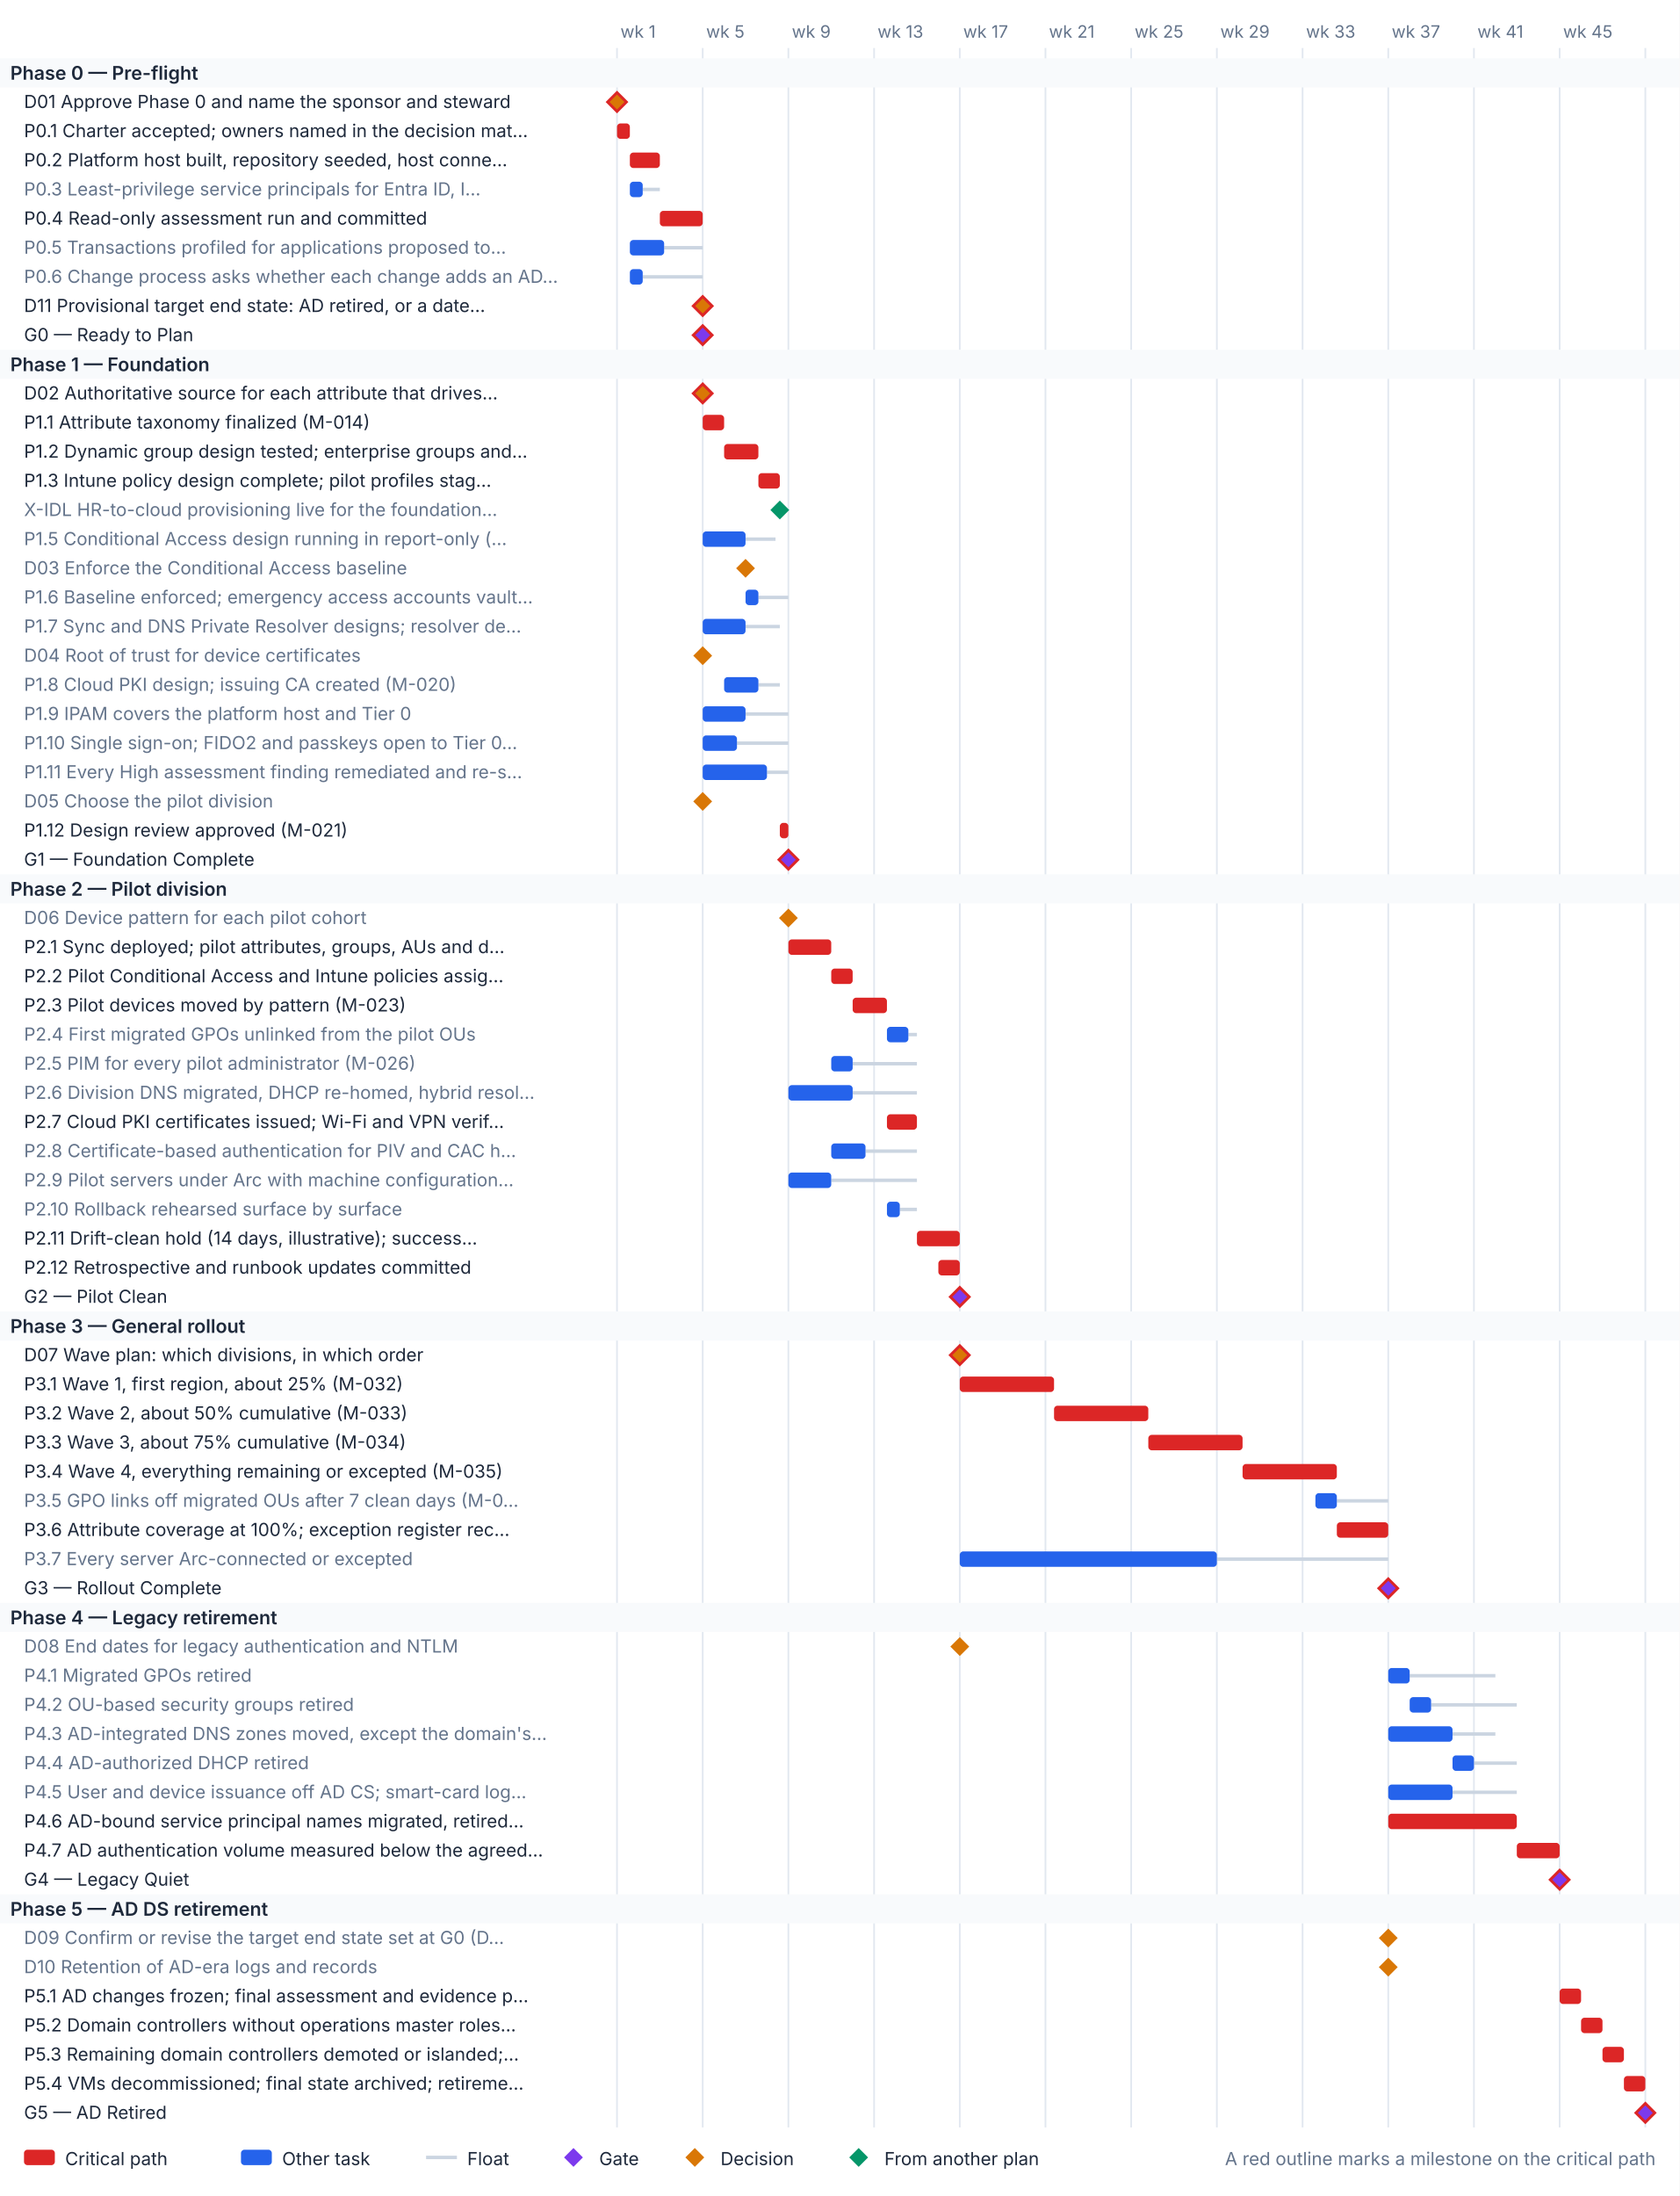
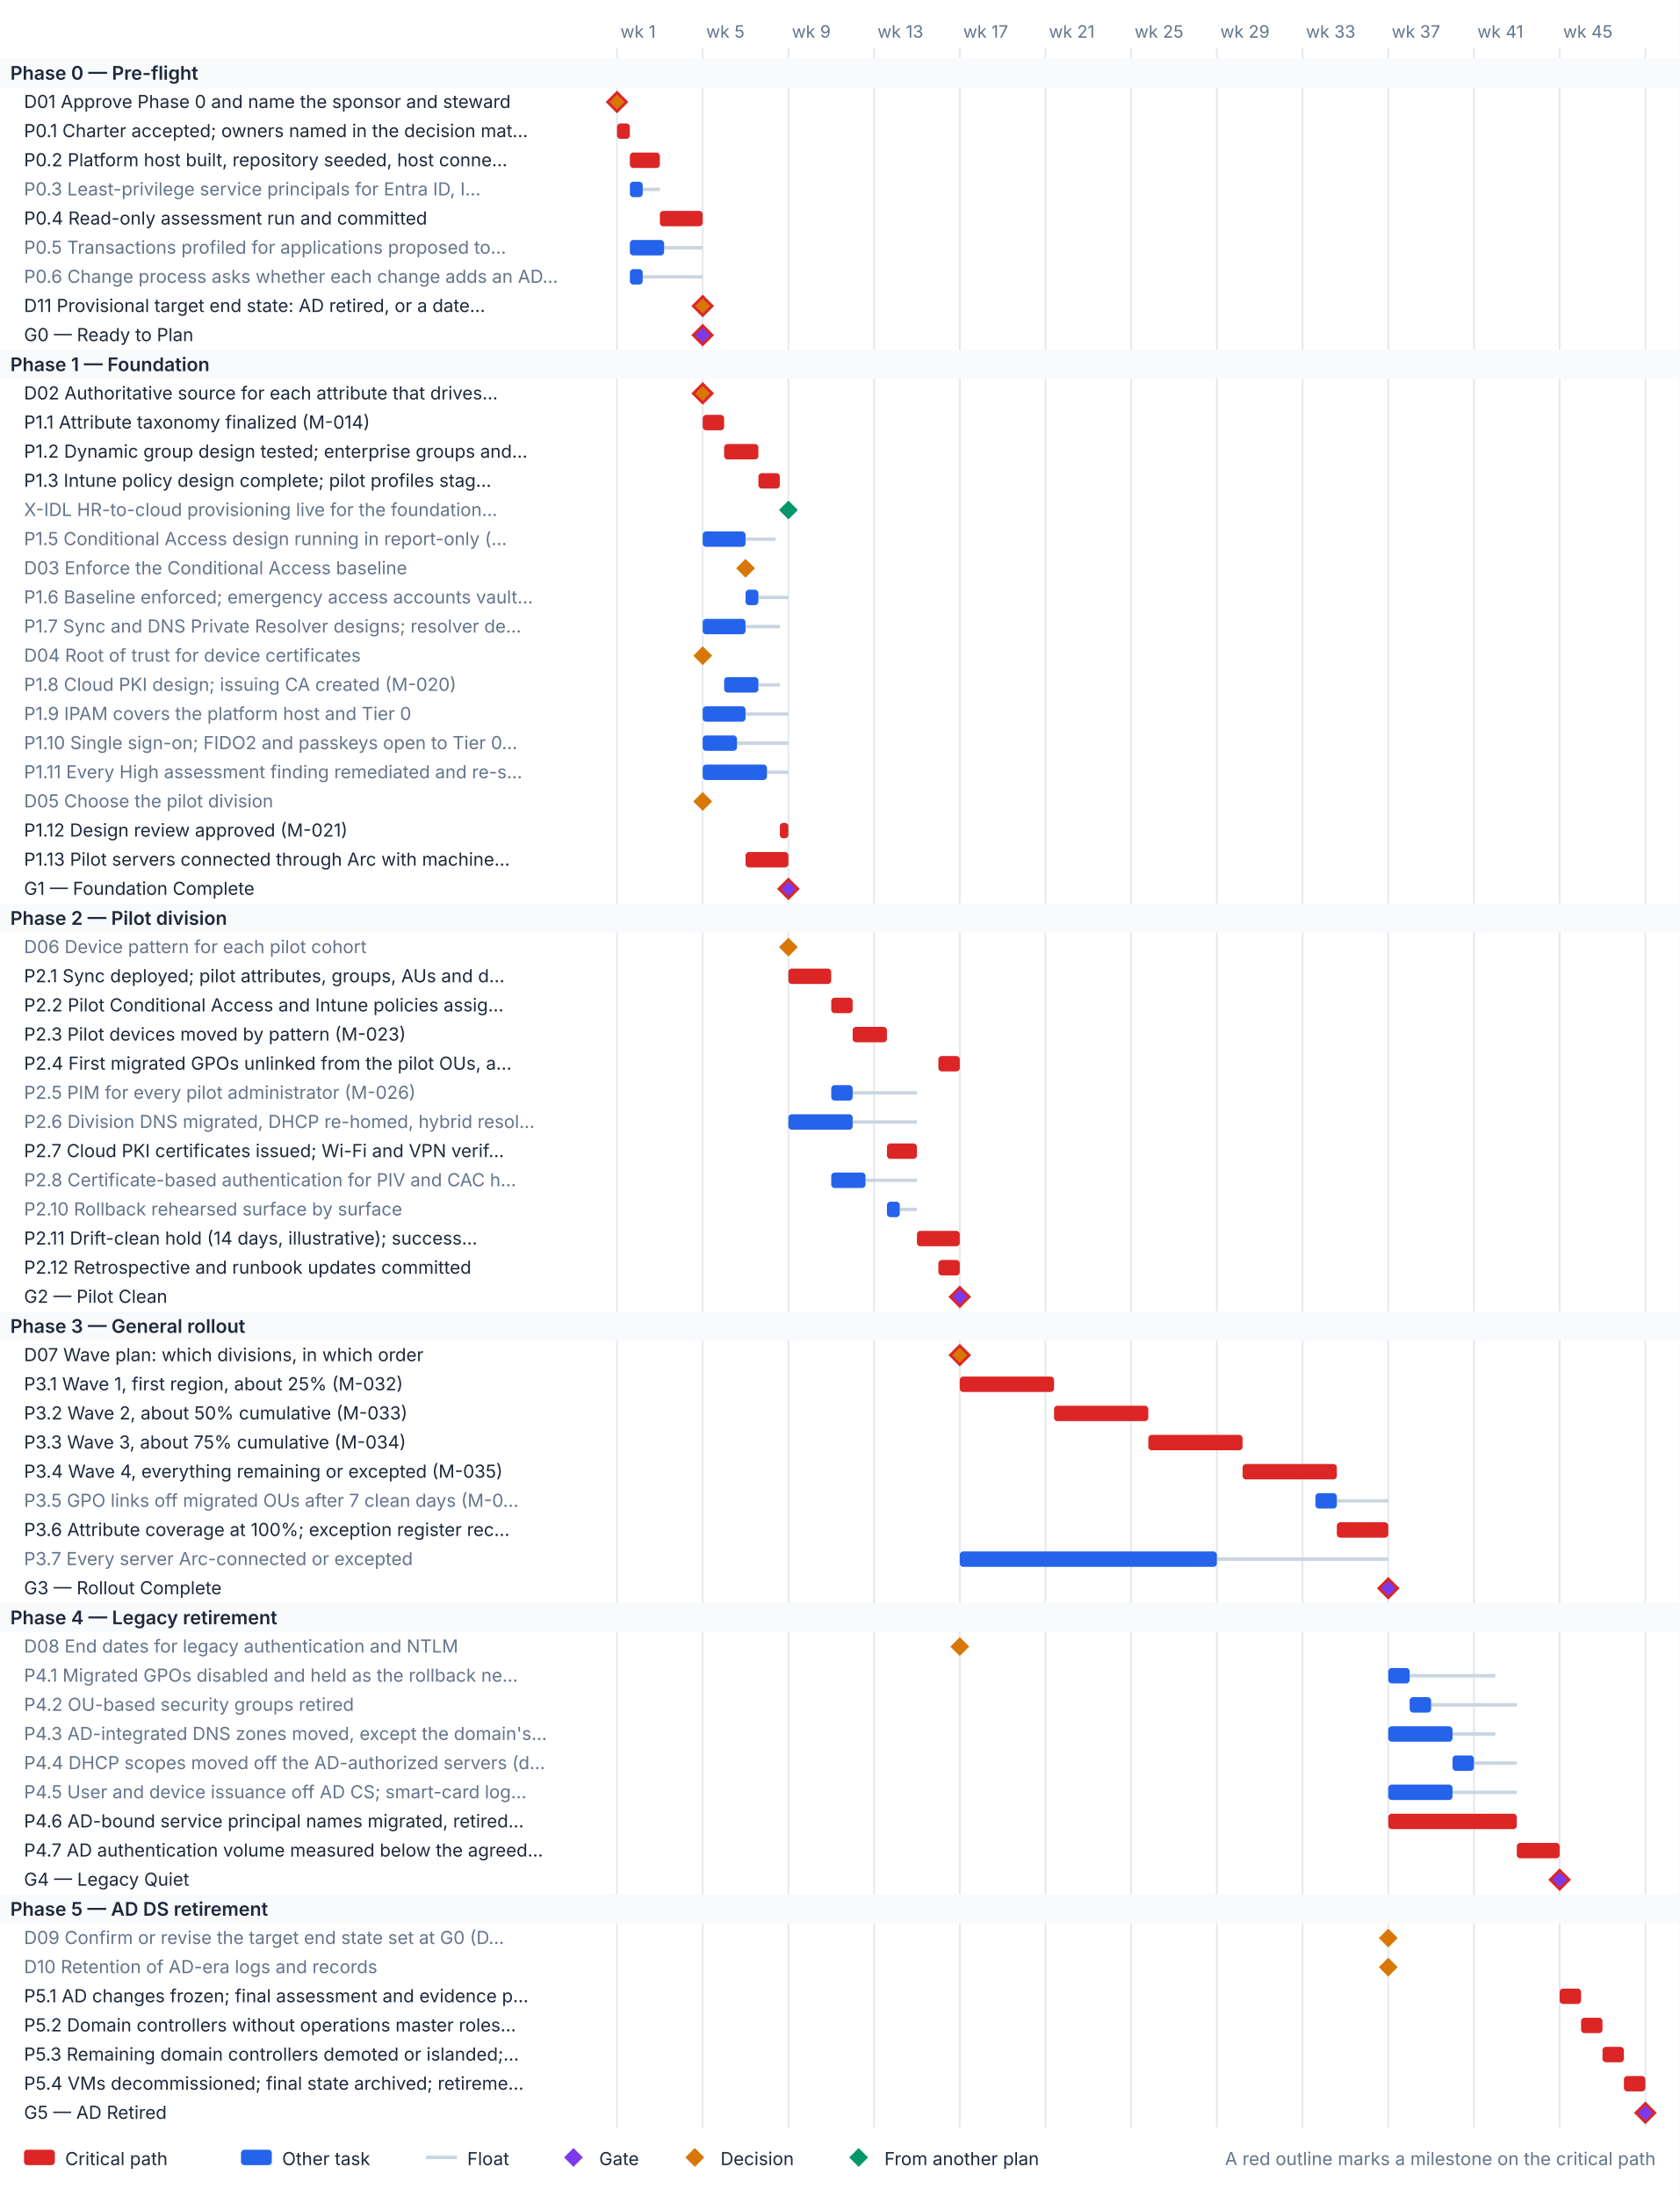
<svg xmlns="http://www.w3.org/2000/svg" width="980" height="1281" viewBox="0 0 980 1281" role="img" aria-labelledby="t d" font-family="Inter, 'DM Sans', Arial, sans-serif">
  <rect width="980" height="1281" fill="#ffffff" />
  <line x1="360.0" y1="28" x2="360.0" y2="1241" stroke="#e2e8f0" stroke-width="1" />
  <text x="362.0" y="22" font-size="10" fill="#64748b">wk 1</text>
  <line x1="410.0" y1="28" x2="410.0" y2="1241" stroke="#e2e8f0" stroke-width="1" />
  <text x="412.0" y="22" font-size="10" fill="#64748b">wk 5</text>
  <line x1="460.0" y1="28" x2="460.0" y2="1241" stroke="#e2e8f0" stroke-width="1" />
  <text x="462.0" y="22" font-size="10" fill="#64748b">wk 9</text>
  <line x1="510.0" y1="28" x2="510.0" y2="1241" stroke="#e2e8f0" stroke-width="1" />
  <text x="512.0" y="22" font-size="10" fill="#64748b">wk 13</text>
  <line x1="560.0" y1="28" x2="560.0" y2="1241" stroke="#e2e8f0" stroke-width="1" />
  <text x="562.0" y="22" font-size="10" fill="#64748b">wk 17</text>
  <line x1="610.0" y1="28" x2="610.0" y2="1241" stroke="#e2e8f0" stroke-width="1" />
  <text x="612.0" y="22" font-size="10" fill="#64748b">wk 21</text>
  <line x1="660.0" y1="28" x2="660.0" y2="1241" stroke="#e2e8f0" stroke-width="1" />
  <text x="662.0" y="22" font-size="10" fill="#64748b">wk 25</text>
  <line x1="710.0" y1="28" x2="710.0" y2="1241" stroke="#e2e8f0" stroke-width="1" />
  <text x="712.0" y="22" font-size="10" fill="#64748b">wk 29</text>
  <line x1="760.0" y1="28" x2="760.0" y2="1241" stroke="#e2e8f0" stroke-width="1" />
  <text x="762.0" y="22" font-size="10" fill="#64748b">wk 33</text>
  <line x1="810.0" y1="28" x2="810.0" y2="1241" stroke="#e2e8f0" stroke-width="1" />
  <text x="812.0" y="22" font-size="10" fill="#64748b">wk 37</text>
  <line x1="860.0" y1="28" x2="860.0" y2="1241" stroke="#e2e8f0" stroke-width="1" />
  <text x="862.0" y="22" font-size="10" fill="#64748b">wk 41</text>
  <line x1="910.0" y1="28" x2="910.0" y2="1241" stroke="#e2e8f0" stroke-width="1" />
  <text x="912.0" y="22" font-size="10" fill="#64748b">wk 45</text>
  <line x1="960.0" y1="28" x2="960.0" y2="1241" stroke="#e2e8f0" stroke-width="1" />
  <rect x="0" y="34" width="980" height="17" fill="#f8fafc" />
  <text x="6" y="46.5" font-size="11" font-weight="600" fill="#1e293b">Phase 0 — Pre-flight</text>
  <text x="14" y="63" font-size="10.5" fill="#1e293b">D01  Approve Phase 0 and name the sponsor and steward</text>
  <path d="M360.0 54.0 L365.5 59.5 L360.0 65.0 L354.5 59.5 Z" fill="#D97706" stroke="#DC2626" stroke-width="1.6" />
  <text x="14" y="80" font-size="10.5" fill="#1e293b">P0.1  Charter accepted; owners named in the decision mat…</text>
  <rect x="360.0" y="72" width="7.5" height="9" rx="2" fill="#DC2626" />
  <text x="14" y="97" font-size="10.5" fill="#1e293b">P0.2  Platform host built, repository seeded, host conne…</text>
  <rect x="367.5" y="89" width="17.5" height="9" rx="2" fill="#DC2626" />
  <text x="14" y="114" font-size="10.5" fill="#64748b">P0.3  Least-privilege service principals for Entra ID, I…</text>
  <line x1="375.0" y1="110.5" x2="385.0" y2="110.5" stroke="#cbd5e1" stroke-width="2" />
  <rect x="367.5" y="106" width="7.5" height="9" rx="2" fill="#2563EB" />
  <text x="14" y="131" font-size="10.5" fill="#1e293b">P0.4  Read-only assessment run and committed</text>
  <rect x="385.0" y="123" width="25.0" height="9" rx="2" fill="#DC2626" />
  <text x="14" y="148" font-size="10.5" fill="#64748b">P0.5  Transactions profiled for applications proposed to…</text>
  <line x1="387.5" y1="144.5" x2="410.0" y2="144.5" stroke="#cbd5e1" stroke-width="2" />
  <rect x="367.5" y="140" width="20.0" height="9" rx="2" fill="#2563EB" />
  <text x="14" y="165" font-size="10.5" fill="#64748b">P0.6  Change process asks whether each change adds an AD…</text>
  <line x1="375.0" y1="161.5" x2="410.0" y2="161.5" stroke="#cbd5e1" stroke-width="2" />
  <rect x="367.5" y="157" width="7.5" height="9" rx="2" fill="#2563EB" />
  <text x="14" y="182" font-size="10.5" fill="#1e293b">D11  Provisional target end state: AD retired, or a date…</text>
  <path d="M410.0 173.0 L415.5 178.5 L410.0 184.0 L404.5 178.5 Z" fill="#D97706" stroke="#DC2626" stroke-width="1.6" />
  <text x="14" y="199" font-size="10.5" fill="#1e293b">G0 — Ready to Plan</text>
  <path d="M410.0 190.0 L415.5 195.5 L410.0 201.0 L404.5 195.5 Z" fill="#7C3AED" stroke="#DC2626" stroke-width="1.6" />
  <rect x="0" y="204" width="980" height="17" fill="#f8fafc" />
  <text x="6" y="216.5" font-size="11" font-weight="600" fill="#1e293b">Phase 1 — Foundation</text>
  <text x="14" y="233" font-size="10.5" fill="#1e293b">D02  Authoritative source for each attribute that drives…</text>
  <path d="M410.0 224.0 L415.5 229.5 L410.0 235.0 L404.5 229.5 Z" fill="#D97706" stroke="#DC2626" stroke-width="1.6" />
  <text x="14" y="250" font-size="10.5" fill="#1e293b">P1.1  Attribute taxonomy finalized (M-014)</text>
  <rect x="410.0" y="242" width="12.5" height="9" rx="2" fill="#DC2626" />
  <text x="14" y="267" font-size="10.5" fill="#1e293b">P1.2  Dynamic group design tested; enterprise groups and…</text>
  <rect x="422.5" y="259" width="20.0" height="9" rx="2" fill="#DC2626" />
  <text x="14" y="284" font-size="10.5" fill="#1e293b">P1.3  Intune policy design complete; pilot profiles stag…</text>
  <rect x="442.5" y="276" width="12.5" height="9" rx="2" fill="#DC2626" />
  <text x="14" y="301" font-size="10.5" fill="#64748b">X-IDL  HR-to-cloud provisioning live for the foundation…</text>
-   <path d="M455.0 292.0 L460.5 297.5 L455.0 303.0 L449.5 297.5 Z" fill="#059669" />
+   <path d="M460.0 292.0 L465.5 297.5 L460.0 303.0 L454.5 297.5 Z" fill="#059669" />
  <text x="14" y="318" font-size="10.5" fill="#64748b">P1.5  Conditional Access design running in report-only (…</text>
  <line x1="435.0" y1="314.5" x2="452.5" y2="314.5" stroke="#cbd5e1" stroke-width="2" />
  <rect x="410.0" y="310" width="25.0" height="9" rx="2" fill="#2563EB" />
  <text x="14" y="335" font-size="10.5" fill="#64748b">D03  Enforce the Conditional Access baseline</text>
  <path d="M435.0 326.0 L440.5 331.5 L435.0 337.0 L429.5 331.5 Z" fill="#D97706" />
  <text x="14" y="352" font-size="10.5" fill="#64748b">P1.6  Baseline enforced; emergency access accounts vault…</text>
  <line x1="442.5" y1="348.5" x2="460.0" y2="348.5" stroke="#cbd5e1" stroke-width="2" />
  <rect x="435.0" y="344" width="7.5" height="9" rx="2" fill="#2563EB" />
  <text x="14" y="369" font-size="10.5" fill="#64748b">P1.7  Sync and DNS Private Resolver designs; resolver de…</text>
  <line x1="435.0" y1="365.5" x2="455.0" y2="365.5" stroke="#cbd5e1" stroke-width="2" />
  <rect x="410.0" y="361" width="25.0" height="9" rx="2" fill="#2563EB" />
  <text x="14" y="386" font-size="10.5" fill="#64748b">D04  Root of trust for device certificates</text>
  <path d="M410.0 377.0 L415.5 382.5 L410.0 388.0 L404.5 382.5 Z" fill="#D97706" />
  <text x="14" y="403" font-size="10.5" fill="#64748b">P1.8  Cloud PKI design; issuing CA created (M-020)</text>
  <line x1="442.5" y1="399.5" x2="455.0" y2="399.5" stroke="#cbd5e1" stroke-width="2" />
  <rect x="422.5" y="395" width="20.0" height="9" rx="2" fill="#2563EB" />
  <text x="14" y="420" font-size="10.5" fill="#64748b">P1.9  IPAM covers the platform host and Tier 0</text>
  <line x1="435.0" y1="416.5" x2="460.0" y2="416.5" stroke="#cbd5e1" stroke-width="2" />
  <rect x="410.0" y="412" width="25.0" height="9" rx="2" fill="#2563EB" />
  <text x="14" y="437" font-size="10.5" fill="#64748b">P1.10  Single sign-on; FIDO2 and passkeys open to Tier 0…</text>
  <line x1="430.0" y1="433.5" x2="460.0" y2="433.5" stroke="#cbd5e1" stroke-width="2" />
  <rect x="410.0" y="429" width="20.0" height="9" rx="2" fill="#2563EB" />
  <text x="14" y="454" font-size="10.5" fill="#64748b">P1.11  Every High assessment finding remediated and re-s…</text>
  <line x1="447.5" y1="450.5" x2="460.0" y2="450.5" stroke="#cbd5e1" stroke-width="2" />
  <rect x="410.0" y="446" width="37.5" height="9" rx="2" fill="#2563EB" />
  <text x="14" y="471" font-size="10.5" fill="#64748b">D05  Choose the pilot division</text>
  <path d="M410.0 462.0 L415.5 467.5 L410.0 473.0 L404.5 467.5 Z" fill="#D97706" />
  <text x="14" y="488" font-size="10.5" fill="#1e293b">P1.12  Design review approved (M-021)</text>
  <rect x="455.0" y="480" width="5.0" height="9" rx="2" fill="#DC2626" />
-   <text x="14" y="505" font-size="10.5" fill="#1e293b">G1 — Foundation Complete</text>
-   <path d="M460.0 496.0 L465.5 501.5 L460.0 507.0 L454.5 501.5 Z" fill="#7C3AED" stroke="#DC2626" stroke-width="1.6" />
-   <rect x="0" y="510" width="980" height="17" fill="#f8fafc" />
-   <text x="6" y="522.5" font-size="11" font-weight="600" fill="#1e293b">Phase 2 — Pilot division</text>
-   <text x="14" y="539" font-size="10.5" fill="#64748b">D06  Device pattern for each pilot cohort</text>
-   <path d="M460.0 530.0 L465.5 535.5 L460.0 541.0 L454.5 535.5 Z" fill="#D97706" />
-   <text x="14" y="556" font-size="10.5" fill="#1e293b">P2.1  Sync deployed; pilot attributes, groups, AUs and d…</text>
-   <rect x="460.0" y="548" width="25.0" height="9" rx="2" fill="#DC2626" />
-   <text x="14" y="573" font-size="10.5" fill="#1e293b">P2.2  Pilot Conditional Access and Intune policies assig…</text>
-   <rect x="485.0" y="565" width="12.5" height="9" rx="2" fill="#DC2626" />
-   <text x="14" y="590" font-size="10.5" fill="#1e293b">P2.3  Pilot devices moved by pattern (M-023)</text>
-   <rect x="497.5" y="582" width="20.0" height="9" rx="2" fill="#DC2626" />
-   <text x="14" y="607" font-size="10.5" fill="#64748b">P2.4  First migrated GPOs unlinked from the pilot OUs</text>
-   <line x1="530.0" y1="603.5" x2="535.0" y2="603.5" stroke="#cbd5e1" stroke-width="2" />
-   <rect x="517.5" y="599" width="12.5" height="9" rx="2" fill="#2563EB" />
-   <text x="14" y="624" font-size="10.5" fill="#64748b">P2.5  PIM for every pilot administrator (M-026)</text>
-   <line x1="497.5" y1="620.5" x2="535.0" y2="620.5" stroke="#cbd5e1" stroke-width="2" />
-   <rect x="485.0" y="616" width="12.5" height="9" rx="2" fill="#2563EB" />
-   <text x="14" y="641" font-size="10.5" fill="#64748b">P2.6  Division DNS migrated, DHCP re-homed, hybrid resol…</text>
+   <text x="14" y="505" font-size="10.5" fill="#1e293b">P1.13  Pilot servers connected through Arc with machine…</text>
+   <rect x="435.0" y="497" width="25.0" height="9" rx="2" fill="#DC2626" />
+   <text x="14" y="522" font-size="10.5" fill="#1e293b">G1 — Foundation Complete</text>
+   <path d="M460.0 513.0 L465.5 518.5 L460.0 524.0 L454.5 518.5 Z" fill="#7C3AED" stroke="#DC2626" stroke-width="1.6" />
+   <rect x="0" y="527" width="980" height="17" fill="#f8fafc" />
+   <text x="6" y="539.5" font-size="11" font-weight="600" fill="#1e293b">Phase 2 — Pilot division</text>
+   <text x="14" y="556" font-size="10.5" fill="#64748b">D06  Device pattern for each pilot cohort</text>
+   <path d="M460.0 547.0 L465.5 552.5 L460.0 558.0 L454.5 552.5 Z" fill="#D97706" />
+   <text x="14" y="573" font-size="10.5" fill="#1e293b">P2.1  Sync deployed; pilot attributes, groups, AUs and d…</text>
+   <rect x="460.0" y="565" width="25.0" height="9" rx="2" fill="#DC2626" />
+   <text x="14" y="590" font-size="10.5" fill="#1e293b">P2.2  Pilot Conditional Access and Intune policies assig…</text>
+   <rect x="485.0" y="582" width="12.5" height="9" rx="2" fill="#DC2626" />
+   <text x="14" y="607" font-size="10.5" fill="#1e293b">P2.3  Pilot devices moved by pattern (M-023)</text>
+   <rect x="497.5" y="599" width="20.0" height="9" rx="2" fill="#DC2626" />
+   <text x="14" y="624" font-size="10.5" fill="#1e293b">P2.4  First migrated GPOs unlinked from the pilot OUs, a…</text>
+   <rect x="547.5" y="616" width="12.5" height="9" rx="2" fill="#DC2626" />
+   <text x="14" y="641" font-size="10.5" fill="#64748b">P2.5  PIM for every pilot administrator (M-026)</text>
  <line x1="497.5" y1="637.5" x2="535.0" y2="637.5" stroke="#cbd5e1" stroke-width="2" />
-   <rect x="460.0" y="633" width="37.5" height="9" rx="2" fill="#2563EB" />
-   <text x="14" y="658" font-size="10.5" fill="#1e293b">P2.7  Cloud PKI certificates issued; Wi-Fi and VPN verif…</text>
-   <rect x="517.5" y="650" width="17.5" height="9" rx="2" fill="#DC2626" />
-   <text x="14" y="675" font-size="10.5" fill="#64748b">P2.8  Certificate-based authentication for PIV and CAC h…</text>
-   <line x1="505.0" y1="671.5" x2="535.0" y2="671.5" stroke="#cbd5e1" stroke-width="2" />
-   <rect x="485.0" y="667" width="20.0" height="9" rx="2" fill="#2563EB" />
-   <text x="14" y="692" font-size="10.5" fill="#64748b">P2.9  Pilot servers under Arc with machine configuration…</text>
-   <line x1="485.0" y1="688.5" x2="535.0" y2="688.5" stroke="#cbd5e1" stroke-width="2" />
-   <rect x="460.0" y="684" width="25.0" height="9" rx="2" fill="#2563EB" />
+   <rect x="485.0" y="633" width="12.5" height="9" rx="2" fill="#2563EB" />
+   <text x="14" y="658" font-size="10.5" fill="#64748b">P2.6  Division DNS migrated, DHCP re-homed, hybrid resol…</text>
+   <line x1="497.5" y1="654.5" x2="535.0" y2="654.5" stroke="#cbd5e1" stroke-width="2" />
+   <rect x="460.0" y="650" width="37.5" height="9" rx="2" fill="#2563EB" />
+   <text x="14" y="675" font-size="10.5" fill="#1e293b">P2.7  Cloud PKI certificates issued; Wi-Fi and VPN verif…</text>
+   <rect x="517.5" y="667" width="17.5" height="9" rx="2" fill="#DC2626" />
+   <text x="14" y="692" font-size="10.5" fill="#64748b">P2.8  Certificate-based authentication for PIV and CAC h…</text>
+   <line x1="505.0" y1="688.5" x2="535.0" y2="688.5" stroke="#cbd5e1" stroke-width="2" />
+   <rect x="485.0" y="684" width="20.0" height="9" rx="2" fill="#2563EB" />
  <text x="14" y="709" font-size="10.5" fill="#64748b">P2.10  Rollback rehearsed surface by surface</text>
  <line x1="525.0" y1="705.5" x2="535.0" y2="705.5" stroke="#cbd5e1" stroke-width="2" />
  <rect x="517.5" y="701" width="7.5" height="9" rx="2" fill="#2563EB" />
  <text x="14" y="726" font-size="10.5" fill="#1e293b">P2.11  Drift-clean hold (14 days, illustrative); success…</text>
  <rect x="535.0" y="718" width="25.0" height="9" rx="2" fill="#DC2626" />
  <text x="14" y="743" font-size="10.5" fill="#1e293b">P2.12  Retrospective and runbook updates committed</text>
  <rect x="547.5" y="735" width="12.5" height="9" rx="2" fill="#DC2626" />
  <text x="14" y="760" font-size="10.5" fill="#1e293b">G2 — Pilot Clean</text>
  <path d="M560.0 751.0 L565.5 756.5 L560.0 762.0 L554.5 756.5 Z" fill="#7C3AED" stroke="#DC2626" stroke-width="1.6" />
  <rect x="0" y="765" width="980" height="17" fill="#f8fafc" />
  <text x="6" y="777.5" font-size="11" font-weight="600" fill="#1e293b">Phase 3 — General rollout</text>
  <text x="14" y="794" font-size="10.5" fill="#1e293b">D07  Wave plan: which divisions, in which order</text>
  <path d="M560.0 785.0 L565.5 790.5 L560.0 796.0 L554.5 790.5 Z" fill="#D97706" stroke="#DC2626" stroke-width="1.6" />
  <text x="14" y="811" font-size="10.5" fill="#1e293b">P3.1  Wave 1, first region, about 25% (M-032)</text>
  <rect x="560.0" y="803" width="55.0" height="9" rx="2" fill="#DC2626" />
  <text x="14" y="828" font-size="10.5" fill="#1e293b">P3.2  Wave 2, about 50% cumulative (M-033)</text>
  <rect x="615.0" y="820" width="55.0" height="9" rx="2" fill="#DC2626" />
  <text x="14" y="845" font-size="10.5" fill="#1e293b">P3.3  Wave 3, about 75% cumulative (M-034)</text>
  <rect x="670.0" y="837" width="55.0" height="9" rx="2" fill="#DC2626" />
  <text x="14" y="862" font-size="10.5" fill="#1e293b">P3.4  Wave 4, everything remaining or excepted (M-035)</text>
  <rect x="725.0" y="854" width="55.0" height="9" rx="2" fill="#DC2626" />
  <text x="14" y="879" font-size="10.5" fill="#64748b">P3.5  GPO links off migrated OUs after 7 clean days (M-0…</text>
  <line x1="780.0" y1="875.5" x2="810.0" y2="875.5" stroke="#cbd5e1" stroke-width="2" />
  <rect x="767.5" y="871" width="12.5" height="9" rx="2" fill="#2563EB" />
  <text x="14" y="896" font-size="10.5" fill="#1e293b">P3.6  Attribute coverage at 100%; exception register rec…</text>
  <rect x="780.0" y="888" width="30.0" height="9" rx="2" fill="#DC2626" />
  <text x="14" y="913" font-size="10.5" fill="#64748b">P3.7  Every server Arc-connected or excepted</text>
  <line x1="710.0" y1="909.5" x2="810.0" y2="909.5" stroke="#cbd5e1" stroke-width="2" />
  <rect x="560.0" y="905" width="150.0" height="9" rx="2" fill="#2563EB" />
  <text x="14" y="930" font-size="10.5" fill="#1e293b">G3 — Rollout Complete</text>
  <path d="M810.0 921.0 L815.5 926.5 L810.0 932.0 L804.5 926.5 Z" fill="#7C3AED" stroke="#DC2626" stroke-width="1.6" />
  <rect x="0" y="935" width="980" height="17" fill="#f8fafc" />
  <text x="6" y="947.5" font-size="11" font-weight="600" fill="#1e293b">Phase 4 — Legacy retirement</text>
  <text x="14" y="964" font-size="10.5" fill="#64748b">D08  End dates for legacy authentication and NTLM</text>
  <path d="M560.0 955.0 L565.5 960.5 L560.0 966.0 L554.5 960.5 Z" fill="#D97706" />
-   <text x="14" y="981" font-size="10.5" fill="#64748b">P4.1  Migrated GPOs retired</text>
+   <text x="14" y="981" font-size="10.5" fill="#64748b">P4.1  Migrated GPOs disabled and held as the rollback ne…</text>
  <line x1="822.5" y1="977.5" x2="872.5" y2="977.5" stroke="#cbd5e1" stroke-width="2" />
  <rect x="810.0" y="973" width="12.5" height="9" rx="2" fill="#2563EB" />
  <text x="14" y="998" font-size="10.5" fill="#64748b">P4.2  OU-based security groups retired</text>
  <line x1="835.0" y1="994.5" x2="885.0" y2="994.5" stroke="#cbd5e1" stroke-width="2" />
  <rect x="822.5" y="990" width="12.5" height="9" rx="2" fill="#2563EB" />
  <text x="14" y="1015" font-size="10.5" fill="#64748b">P4.3  AD-integrated DNS zones moved, except the domain's…</text>
  <line x1="847.5" y1="1011.5" x2="872.5" y2="1011.5" stroke="#cbd5e1" stroke-width="2" />
  <rect x="810.0" y="1007" width="37.5" height="9" rx="2" fill="#2563EB" />
-   <text x="14" y="1032" font-size="10.5" fill="#64748b">P4.4  AD-authorized DHCP retired</text>
+   <text x="14" y="1032" font-size="10.5" fill="#64748b">P4.4  DHCP scopes moved off the AD-authorized servers (d…</text>
  <line x1="860.0" y1="1028.5" x2="885.0" y2="1028.5" stroke="#cbd5e1" stroke-width="2" />
  <rect x="847.5" y="1024" width="12.5" height="9" rx="2" fill="#2563EB" />
  <text x="14" y="1049" font-size="10.5" fill="#64748b">P4.5  User and device issuance off AD CS; smart-card log…</text>
  <line x1="847.5" y1="1045.5" x2="885.0" y2="1045.5" stroke="#cbd5e1" stroke-width="2" />
  <rect x="810.0" y="1041" width="37.5" height="9" rx="2" fill="#2563EB" />
  <text x="14" y="1066" font-size="10.5" fill="#1e293b">P4.6  AD-bound service principal names migrated, retired…</text>
  <rect x="810.0" y="1058" width="75.0" height="9" rx="2" fill="#DC2626" />
  <text x="14" y="1083" font-size="10.5" fill="#1e293b">P4.7  AD authentication volume measured below the agreed…</text>
  <rect x="885.0" y="1075" width="25.0" height="9" rx="2" fill="#DC2626" />
  <text x="14" y="1100" font-size="10.5" fill="#1e293b">G4 — Legacy Quiet</text>
  <path d="M910.0 1091.0 L915.5 1096.5 L910.0 1102.0 L904.5 1096.5 Z" fill="#7C3AED" stroke="#DC2626" stroke-width="1.6" />
  <rect x="0" y="1105" width="980" height="17" fill="#f8fafc" />
  <text x="6" y="1117.5" font-size="11" font-weight="600" fill="#1e293b">Phase 5 — AD DS retirement</text>
  <text x="14" y="1134" font-size="10.5" fill="#64748b">D09  Confirm or revise the target end state set at G0 (D…</text>
  <path d="M810.0 1125.0 L815.5 1130.5 L810.0 1136.0 L804.5 1130.5 Z" fill="#D97706" />
  <text x="14" y="1151" font-size="10.5" fill="#64748b">D10  Retention of AD-era logs and records</text>
  <path d="M810.0 1142.0 L815.5 1147.5 L810.0 1153.0 L804.5 1147.5 Z" fill="#D97706" />
  <text x="14" y="1168" font-size="10.5" fill="#1e293b">P5.1  AD changes frozen; final assessment and evidence p…</text>
  <rect x="910.0" y="1160" width="12.5" height="9" rx="2" fill="#DC2626" />
  <text x="14" y="1185" font-size="10.5" fill="#1e293b">P5.2  Domain controllers without operations master roles…</text>
  <rect x="922.5" y="1177" width="12.5" height="9" rx="2" fill="#DC2626" />
  <text x="14" y="1202" font-size="10.5" fill="#1e293b">P5.3  Remaining domain controllers demoted or islanded;…</text>
  <rect x="935.0" y="1194" width="12.5" height="9" rx="2" fill="#DC2626" />
  <text x="14" y="1219" font-size="10.5" fill="#1e293b">P5.4  VMs decommissioned; final state archived; retireme…</text>
  <rect x="947.5" y="1211" width="12.5" height="9" rx="2" fill="#DC2626" />
  <text x="14" y="1236" font-size="10.5" fill="#1e293b">G5 — AD Retired</text>
  <path d="M960.0 1227.0 L965.5 1232.5 L960.0 1238.0 L954.5 1232.5 Z" fill="#7C3AED" stroke="#DC2626" stroke-width="1.6" />
  <rect x="14" y="1254" width="18" height="9" rx="2" fill="#DC2626" />
  <text x="38" y="1263" font-size="10.5" fill="#1e293b">Critical path</text>
  <rect x="140.6" y="1254" width="18" height="9" rx="2" fill="#2563EB" />
  <text x="164.6" y="1263" font-size="10.5" fill="#1e293b">Other task</text>
  <line x1="248.6" y1="1258.5" x2="266.6" y2="1258.5" stroke="#cbd5e1" stroke-width="2" />
  <text x="272.6" y="1263" font-size="10.5" fill="#1e293b">Float</text>
  <path d="M334.6 1253 L340.1 1258.5 L334.6 1264 L329.1 1258.5 Z" fill="#7C3AED" />
  <text x="349.6" y="1263" font-size="10.5" fill="#1e293b">Gate</text>
  <path d="M405.4 1253 L410.9 1258.5 L405.4 1264 L399.9 1258.5 Z" fill="#D97706" />
  <text x="420.4" y="1263" font-size="10.5" fill="#1e293b">Decision</text>
  <path d="M501.0 1253 L506.5 1258.5 L501.0 1264 L495.5 1258.5 Z" fill="#059669" />
  <text x="516.0" y="1263" font-size="10.5" fill="#1e293b">From another plan</text>
  <text x="966" y="1263" font-size="10.5" fill="#64748b" text-anchor="end">A red outline marks a milestone on the critical path</text>
</svg>
